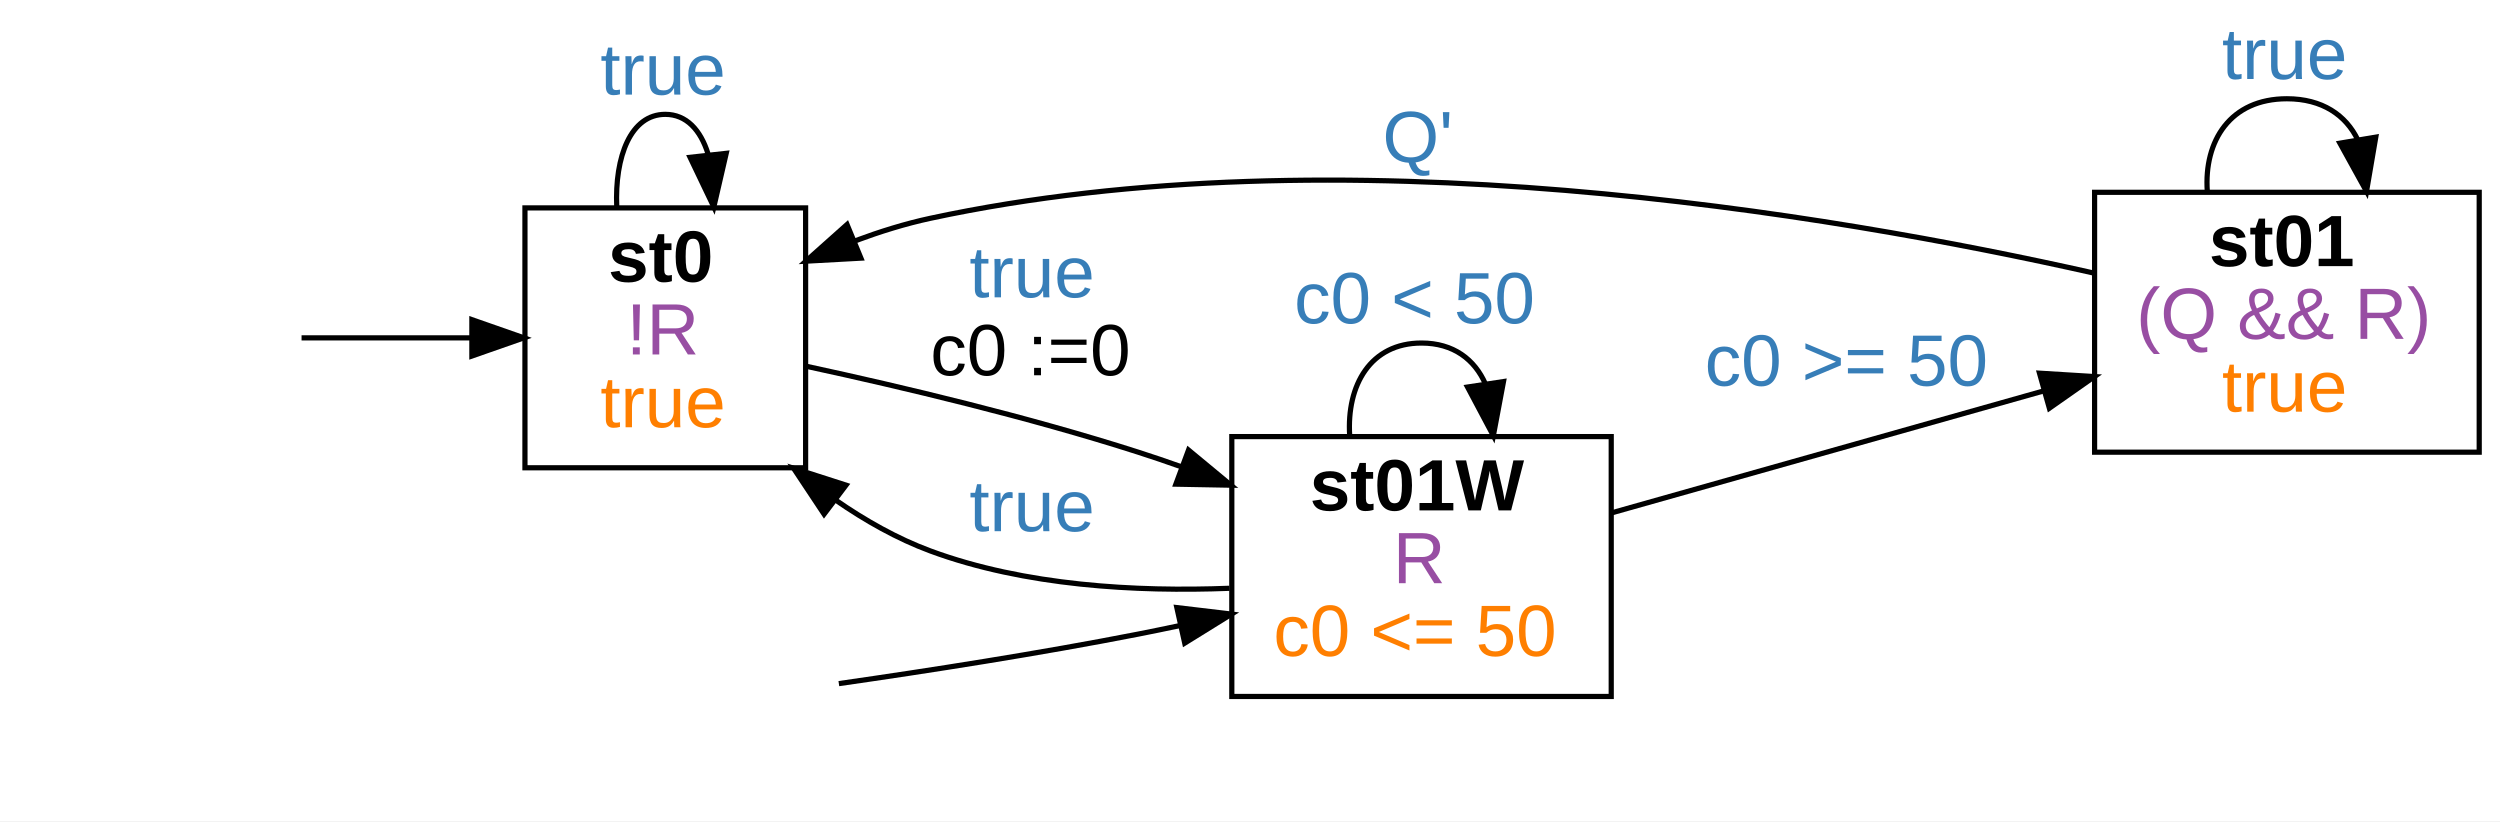
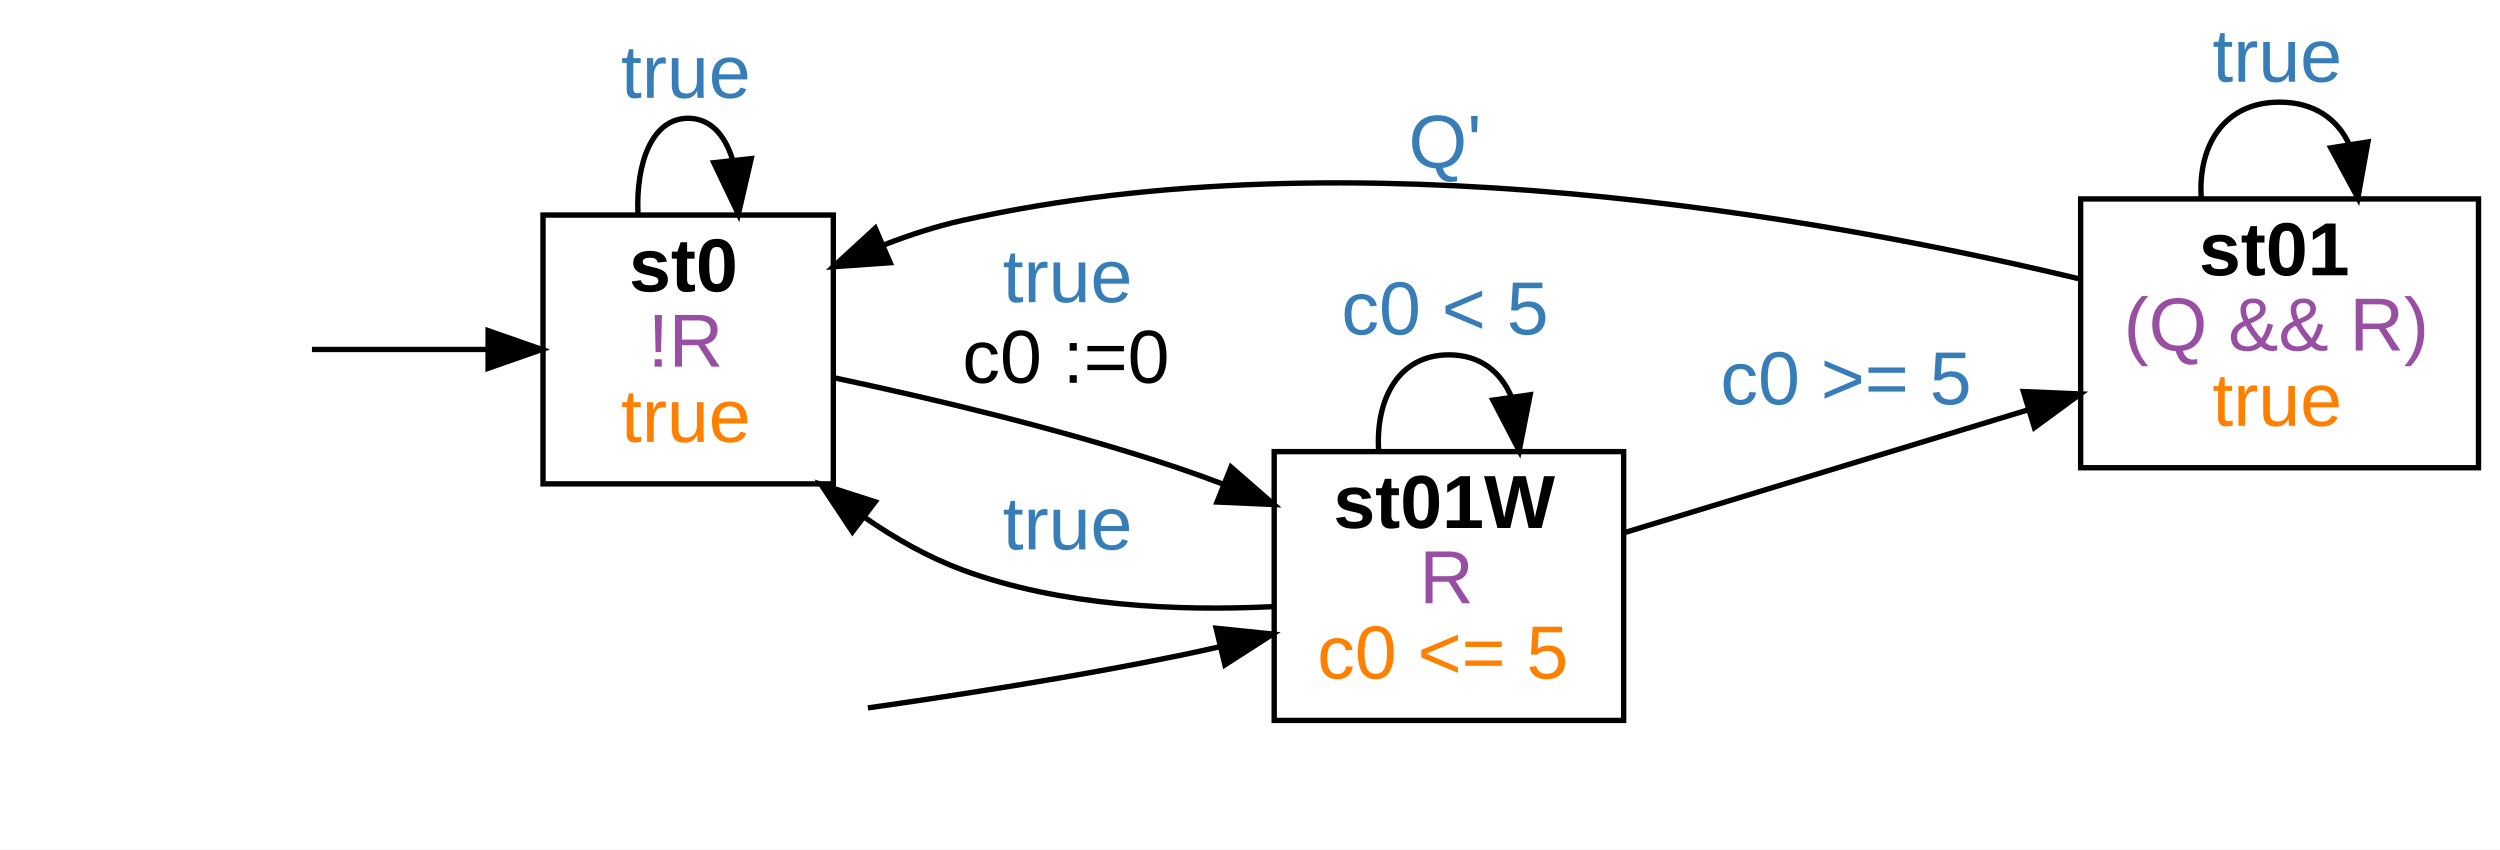
- <svg xmlns="http://www.w3.org/2000/svg" width="481pt" height="158pt" viewBox="0.00 0.00 481.00 158.00">
+ <svg xmlns="http://www.w3.org/2000/svg" width="465pt" height="158pt" viewBox="0.00 0.00 465.00 158.00">
  <g id="graph0" class="graph" transform="scale(1 1) rotate(0) translate(4 154)">
-     <polygon fill="#ffffff" stroke="transparent" points="-4,4 -4,-154 477,-154 477,4 -4,4" />
+     <polygon fill="#ffffff" stroke="transparent" points="-4,4 -4,-154 461,-154 461,4 -4,4" />
    <g id="node2" class="node">
      <polygon fill="none" stroke="#000000" points="151,-114 97,-114 97,-64 151,-64 151,-114" />
      <text text-anchor="start" x="113" y="-99.8" font-family="arial" font-weight="bold" font-size="14.00" fill="#000000">st0</text>
      <text text-anchor="start" x="116.5" y="-85.8" font-family="arial" font-size="14.00" fill="#984ea3">!R</text>
      <text text-anchor="start" x="111.5" y="-71.8" font-family="arial" font-size="14.00" fill="#ff7f00">true</text>
    </g>
    <g id="edge1" class="edge">
      <path fill="none" stroke="#000000" d="M54.02,-89C64.13,-89 75.802,-89 86.679,-89" />
      <polygon fill="#000000" stroke="#000000" points="86.789,-92.5 96.789,-89 86.788,-85.5 86.789,-92.5" />
    </g>
    <g id="edge3" class="edge">
      <path fill="none" stroke="#000000" d="M114.662,-114.176C114.247,-123.909 117.359,-132 124,-132 128.047,-132 130.783,-128.996 132.21,-124.446" />
      <polygon fill="#000000" stroke="#000000" points="135.725,-124.498 133.338,-114.176 128.767,-123.734 135.725,-124.498" />
      <text text-anchor="start" x="111.5" y="-135.8" font-family="arial" font-size="14.00" fill="#377eb8">true</text>
    </g>
    <g id="node4" class="node">
-       <polygon fill="none" stroke="#000000" points="306,-70 233,-70 233,-20 306,-20 306,-70" />
-       <text text-anchor="start" x="248" y="-55.8" font-family="arial" font-weight="bold" font-size="14.00" fill="#000000">st01W</text>
-       <text text-anchor="start" x="264" y="-41.8" font-family="arial" font-size="14.00" fill="#984ea3">R</text>
-       <text text-anchor="start" x="241" y="-27.8" font-family="arial" font-size="14.00" fill="#ff7f00">c0 &lt;= 50</text>
+       <polygon fill="none" stroke="#000000" points="298,-70 233,-70 233,-20 298,-20 298,-70" />
+       <text text-anchor="start" x="244" y="-55.8" font-family="arial" font-weight="bold" font-size="14.00" fill="#000000">st01W</text>
+       <text text-anchor="start" x="260" y="-41.8" font-family="arial" font-size="14.00" fill="#984ea3">R</text>
+       <text text-anchor="start" x="241" y="-27.8" font-family="arial" font-size="14.00" fill="#ff7f00">c0 &lt;= 5</text>
    </g>
    <g id="edge4" class="edge">
-       <path fill="none" stroke="#000000" d="M151.365,-83.481C169.584,-79.54 193.952,-73.752 215,-67 217.733,-66.123 220.523,-65.174 223.324,-64.178" />
-       <polygon fill="#000000" stroke="#000000" points="224.671,-67.412 232.829,-60.652 222.237,-60.849 224.671,-67.412" />
-       <text text-anchor="start" x="182.5" y="-96.8" font-family="arial" font-size="14.00" fill="#377eb8">true</text>
-       <text text-anchor="start" x="175" y="-81.8" font-family="arial" font-size="14.00" fill="#000000">c0 :=0</text>
+       <path fill="none" stroke="#000000" d="M151.025,-83.754C169.314,-79.892 193.891,-74.09 215,-67 217.762,-66.072 220.582,-65.054 223.407,-63.979" />
+       <polygon fill="#000000" stroke="#000000" points="224.969,-67.124 232.954,-60.16 222.369,-60.625 224.969,-67.124" />
+       <text text-anchor="start" x="182.5" y="-97.8" font-family="arial" font-size="14.00" fill="#377eb8">true</text>
+       <text text-anchor="start" x="175" y="-82.8" font-family="arial" font-size="14.00" fill="#000000">c0 :=0</text>
    </g>
    <g id="edge2" class="edge">
-       <path fill="none" stroke="#000000" d="M157.394,-22.472C174.652,-24.952 196.019,-28.283 215,-32 217.638,-32.517 220.343,-33.074 223.067,-33.656" />
-       <polygon fill="#000000" stroke="#000000" points="222.423,-37.098 232.944,-35.848 223.94,-30.264 222.423,-37.098" />
+       <path fill="none" stroke="#000000" d="M157.422,-22.331C174.687,-24.774 196.053,-28.114 215,-32 217.612,-32.536 220.292,-33.12 222.988,-33.735" />
+       <polygon fill="#000000" stroke="#000000" points="222.201,-37.146 232.74,-36.063 223.826,-30.337 222.201,-37.146" />
    </g>
    <g id="edge5" class="edge">
-       <path fill="none" stroke="#000000" d="M232.56,-40.815C214.662,-40.115 193.165,-41.278 175,-48 168.629,-50.358 162.452,-53.851 156.725,-57.821" />
-       <polygon fill="#000000" stroke="#000000" points="154.551,-55.076 148.688,-63.901 158.774,-60.659 154.551,-55.076" />
+       <path fill="none" stroke="#000000" d="M232.707,-41.164C215.081,-40.306 193.277,-41.222 175,-48 168.631,-50.362 162.454,-53.858 156.728,-57.828" />
+       <polygon fill="#000000" stroke="#000000" points="154.554,-55.084 148.691,-63.909 158.778,-60.667 154.554,-55.084" />
      <text text-anchor="start" x="182.5" y="-51.8" font-family="arial" font-size="14.00" fill="#377eb8">true</text>
    </g>
    <g id="edge6" class="edge">
-       <path fill="none" stroke="#000000" d="M255.679,-70.176C255.065,-79.909 259.672,-88 269.5,-88 275.643,-88 279.746,-84.84 281.809,-80.093" />
-       <polygon fill="#000000" stroke="#000000" points="285.274,-80.589 283.321,-70.176 278.354,-79.534 285.274,-80.589" />
-       <text text-anchor="start" x="245" y="-91.8" font-family="arial" font-size="14.00" fill="#377eb8">c0 &lt; 50</text>
+       <path fill="none" stroke="#000000" d="M252.426,-70.176C251.845,-79.909 256.203,-88 265.5,-88 271.31,-88 275.192,-84.84 277.144,-80.093" />
+       <polygon fill="#000000" stroke="#000000" points="280.611,-80.573 278.574,-70.176 273.682,-79.574 280.611,-80.573" />
+       <text text-anchor="start" x="245.5" y="-91.8" font-family="arial" font-size="14.00" fill="#377eb8">c0 &lt; 5</text>
    </g>
    <g id="node5" class="node">
-       <polygon fill="none" stroke="#000000" points="473,-117 399,-117 399,-67 473,-67 473,-117" />
-       <text text-anchor="start" x="421" y="-102.8" font-family="arial" font-weight="bold" font-size="14.00" fill="#000000">st01</text>
-       <text text-anchor="start" x="407" y="-88.8" font-family="arial" font-size="14.00" fill="#984ea3">(Q &amp;&amp; R)</text>
-       <text text-anchor="start" x="423.5" y="-74.8" font-family="arial" font-size="14.00" fill="#ff7f00">true</text>
+       <polygon fill="none" stroke="#000000" points="457,-117 383,-117 383,-67 457,-67 457,-117" />
+       <text text-anchor="start" x="405" y="-102.8" font-family="arial" font-weight="bold" font-size="14.00" fill="#000000">st01</text>
+       <text text-anchor="start" x="391" y="-88.8" font-family="arial" font-size="14.00" fill="#984ea3">(Q &amp;&amp; R)</text>
+       <text text-anchor="start" x="407.5" y="-74.8" font-family="arial" font-size="14.00" fill="#ff7f00">true</text>
    </g>
    <g id="edge7" class="edge">
-       <path fill="none" stroke="#000000" d="M306.039,-55.314C330.485,-62.215 362.877,-71.359 389.206,-78.791" />
-       <polygon fill="#000000" stroke="#000000" points="388.396,-82.199 398.971,-81.547 390.298,-75.462 388.396,-82.199" />
-       <text text-anchor="start" x="324" y="-79.8" font-family="arial" font-size="14.00" fill="#377eb8">c0 &gt;= 50</text>
+       <path fill="none" stroke="#000000" d="M298.265,-54.968C320.064,-61.599 349.031,-70.411 373.24,-77.775" />
+       <polygon fill="#000000" stroke="#000000" points="372.358,-81.165 382.944,-80.727 374.396,-74.468 372.358,-81.165" />
+       <text text-anchor="start" x="316" y="-78.8" font-family="arial" font-size="14.00" fill="#377eb8">c0 &gt;= 5</text>
    </g>
    <g id="edge8" class="edge">
-       <path fill="none" stroke="#000000" d="M398.809,-101.468C347.77,-112.968 253.418,-128.865 175,-112 170.208,-110.969 165.323,-109.451 160.568,-107.678" />
-       <polygon fill="#000000" stroke="#000000" points="161.641,-104.334 151.062,-103.753 158.97,-110.805 161.641,-104.334" />
-       <text text-anchor="start" x="262" y="-122.8" font-family="arial" font-size="14.00" fill="#377eb8">Q'</text>
+       <path fill="none" stroke="#000000" d="M382.588,-102.171C334.124,-113.769 247.284,-129.158 175,-113 170.18,-111.923 165.279,-110.337 160.515,-108.486" />
+       <polygon fill="#000000" stroke="#000000" points="161.57,-105.13 151.001,-104.391 158.802,-111.559 161.57,-105.13" />
+       <text text-anchor="start" x="258" y="-122.8" font-family="arial" font-size="14.00" fill="#377eb8">Q'</text>
    </g>
    <g id="edge9" class="edge">
-       <path fill="none" stroke="#000000" d="M420.685,-117.176C420.004,-126.909 425.109,-135 436,-135 442.807,-135 447.353,-131.84 449.64,-127.093" />
-       <polygon fill="#000000" stroke="#000000" points="453.101,-127.619 451.315,-117.176 446.198,-126.453 453.101,-127.619" />
-       <text text-anchor="start" x="423.5" y="-138.8" font-family="arial" font-size="14.00" fill="#377eb8">true</text>
+       <path fill="none" stroke="#000000" d="M405.432,-117.176C404.785,-126.909 409.641,-135 420,-135 426.475,-135 430.799,-131.84 432.974,-127.093" />
+       <polygon fill="#000000" stroke="#000000" points="436.437,-127.604 434.568,-117.176 429.526,-126.494 436.437,-127.604" />
+       <text text-anchor="start" x="407.5" y="-138.8" font-family="arial" font-size="14.00" fill="#377eb8">true</text>
    </g>
  </g>
</svg>
